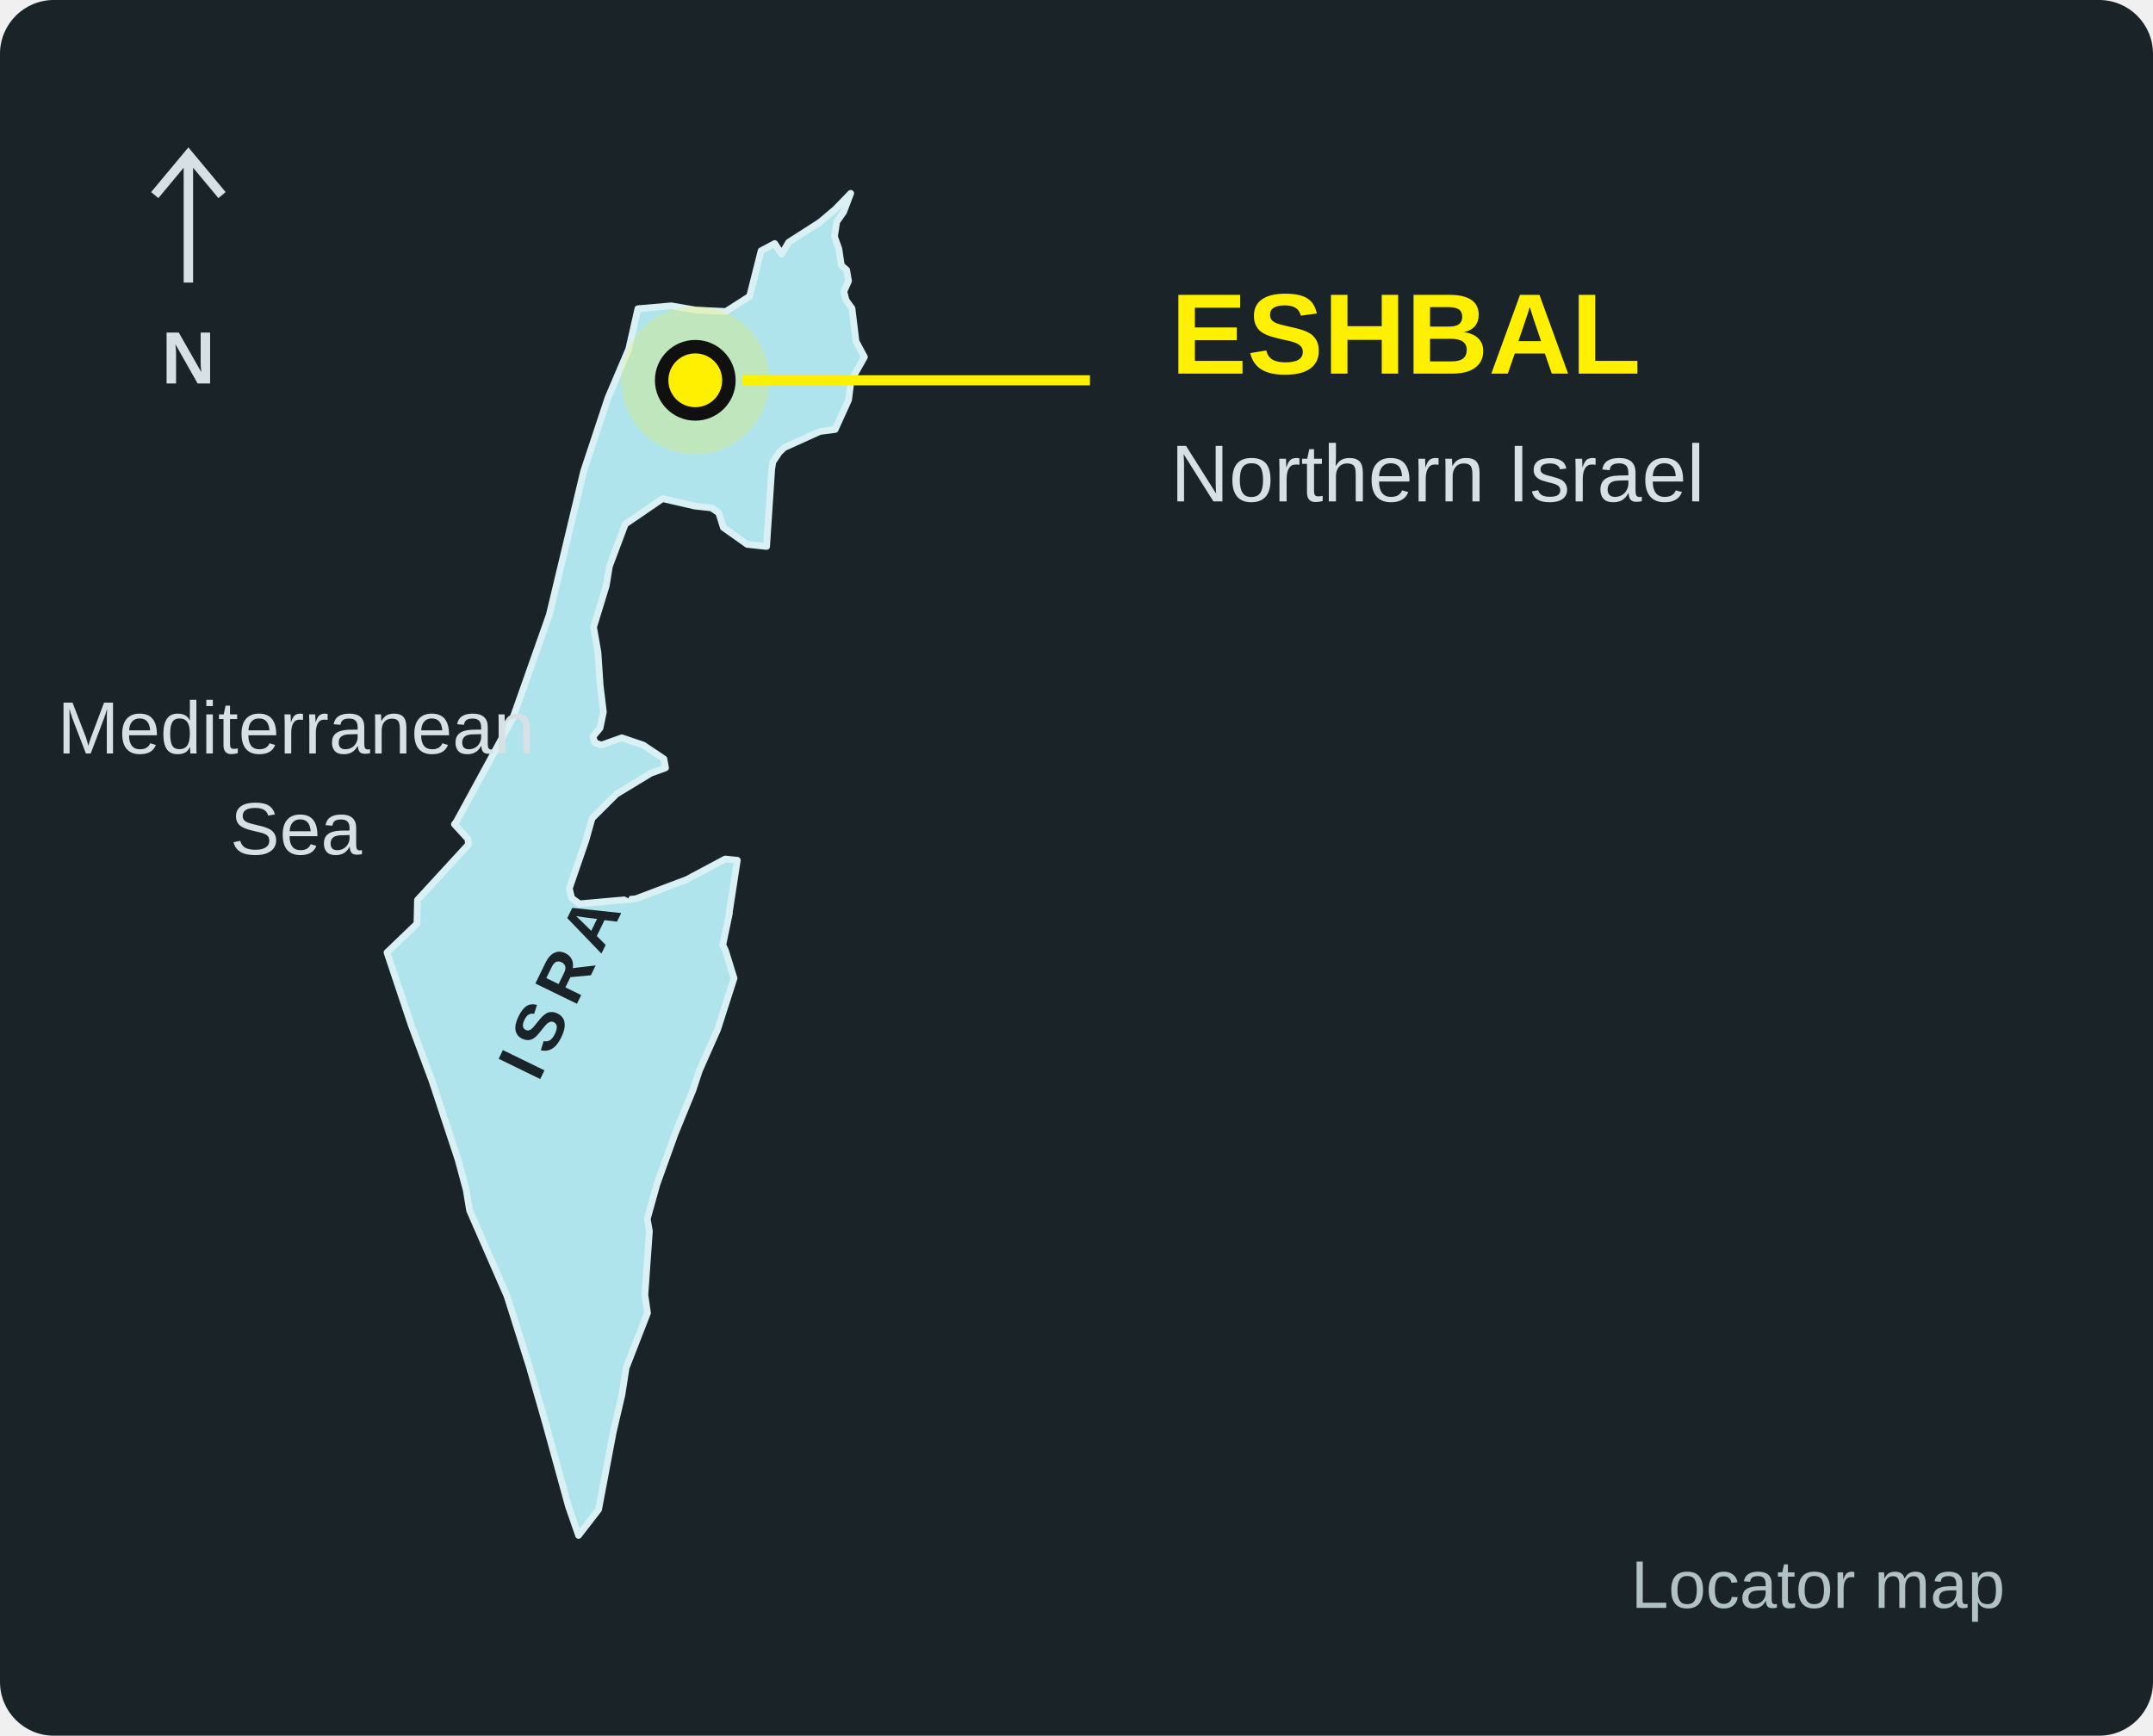
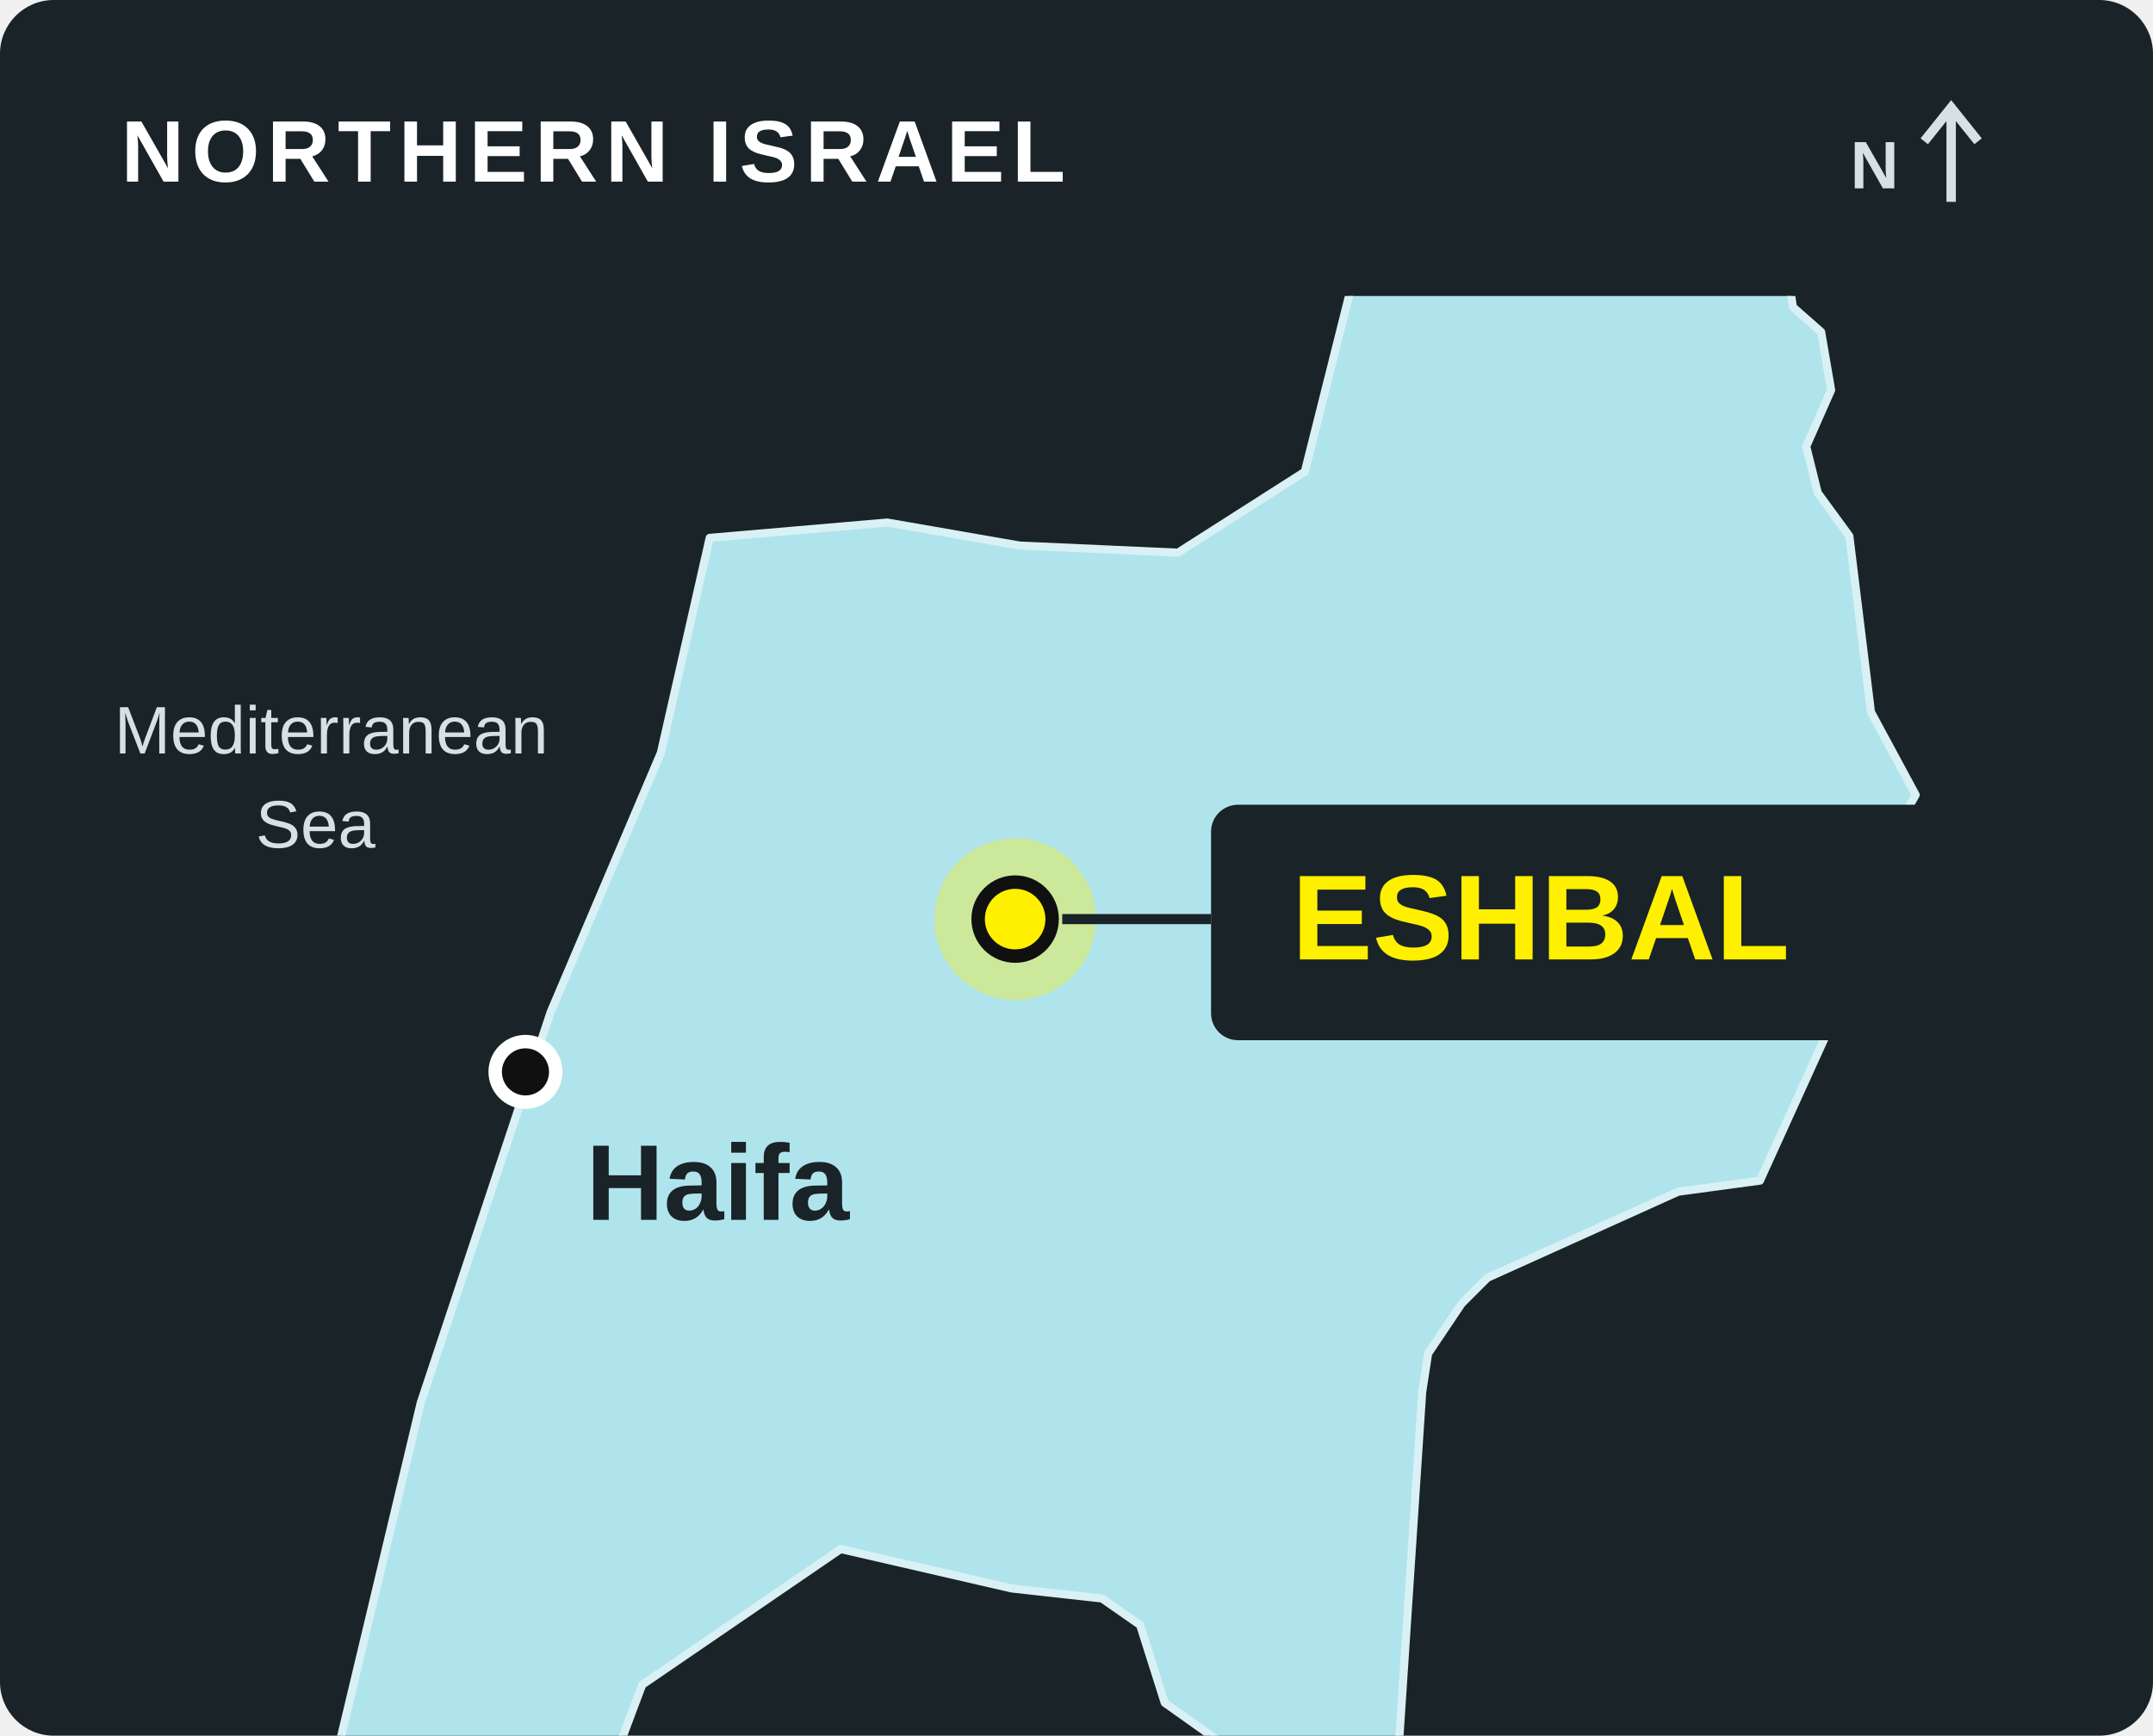
<svg xmlns="http://www.w3.org/2000/svg" width="320" height="258" viewBox="0 0 320 258" role="img" aria-labelledby="map-title map-description">
+   <defs>
+     <clipPath id="north-region">
+       <rect y="44" width="320" height="214" />
+     </clipPath>
+   </defs>
  <rect width="320" height="258" rx="8" fill="#192328" />
-   <path d="M126.44,28.74 L125.38,31.52 L124.36,32.96 L124.03,35.18 L124.68,36.99 L125.05,39.45 L125.84,40.14 L126.12,41.76 L125.42,43.34 L125.75,44.63 L126.63,45.84 L127.23,50.75 L128.48,53.07 L126.49,56.59 L126.12,59.46 L124.13,63.84 L121.85,64.14 L116.53,66.55 L115.80,67.27 L114.87,68.66 L114.70,69.74 L113.94,81.23 L111.05,80.92 L107.51,78.41 L106.83,76.24 L105.76,75.50 L103.24,75.22 L98.47,74.12 L92.93,77.91 L90.58,84.17 L90.10,87.09 L88.22,93.22 L88.88,96.99 L89.20,101.85 L89.68,105.84 L89.18,108.23 L88.12,109.50 L88.44,110.42 L89.39,110.75 L92.42,109.67 L95.61,110.75 L98.68,112.81 L98.92,114.14 L96.75,114.93 L91.62,118.04 L88.00,121.64 L87.06,124.97 L84.62,132.05 L84.96,133.50 L86.14,134.35 L94.49,133.60 L102.07,130.74 L107.78,127.69 L109.59,127.87 L108.39,135.66 L108.42,135.69 L107.43,140.46 L107.82,141.27 L109.10,145.41 L106.67,152.99 L103.95,159.13 L102.99,162.05 L100.34,168.52 L97.64,176.03 L96.20,181.19 L96.52,183.02 L95.85,192.48 L96.24,195.16 L93.06,203.33 L92.43,207.37 L91.15,212.84 L88.97,224.38 L85.99,228.23 L84.50,223.94 L81.10,211.59 L78.67,203.13 L75.37,192.67 L69.80,179.93 L69.29,176.86 L68.09,172.40 L64.24,160.76 L61.11,152.34 L57.52,141.58 L61.97,137.31 L62.05,133.78 L69.63,125.53 L69.56,124.72 L67.54,122.52 L67.83,122.15 L76.23,106.73 L81.64,91.41 L86.75,70.04 L90.37,59.12 L93.45,51.89 L94.81,45.89 L99.77,45.46 L103.46,46.10 L107.89,46.30 L111.42,44.04 L113.12,37.28 L115.15,36.20 L116.17,37.79 L117.22,36.01 L121.85,33.04 L124.14,31.11 L126.44,28.74 Z" fill="#b0e4ec" stroke="#d9f1f5" stroke-width="1" stroke-linejoin="round" fill-rule="evenodd" />
-   <g fill="#d7e1e4" font-family="Arial,Helvetica,sans-serif">
-     <path d="M28 42V23M23 29L28 23L33 29" fill="none" stroke="#d7e1e4" stroke-width="1.4" />
-     <text x="28" y="57" text-anchor="middle" font-size="11" font-weight="700">N</text>
-     <text x="44" y="112" text-anchor="middle" font-size="11">Mediterranean</text>
-     <text x="44" y="127" text-anchor="middle" font-size="11">Sea</text>
+   <g clip-path="url(#north-region)">
+     <path d="M273.87,-11.36 L268.21,3.46 L262.78,11.11 L261.06,22.95 L264.51,32.57 L266.48,45.64 L270.68,49.34 L272.16,57.98 L268.46,66.36 L270.18,73.27 L274.87,79.68 L278.08,105.83 L284.73,118.16 L274.13,136.91 L272.16,152.20 L261.58,175.50 L249.43,177.14 L221.08,189.94 L217.24,193.78 L212.26,201.20 L211.38,206.94 L207.34,268.13 L191.91,266.45 L173.11,253.11 L169.45,241.55 L163.79,237.61 L150.38,236.12 L124.95,230.26 L95.46,250.43 L82.93,283.74 L80.39,299.28 L70.37,331.94 L73.92,351.99 L75.63,377.90 L78.14,399.13 L75.51,411.83 L69.88,418.64 L71.56,423.49 L76.59,425.26 L92.74,419.54 L109.74,425.28 L126.05,436.22 L127.35,443.34 L115.79,447.54 L88.47,464.09 L69.22,483.26 L64.22,501.00 L51.23,538.67 L53.01,546.40 L59.30,550.94 L103.77,546.93 L144.13,531.68 L174.50,515.47 L184.13,516.45 L177.76,557.92 L177.91,558.07 L172.66,583.45 L174.72,587.77 L181.53,609.83 L168.59,650.14 L154.13,682.87 L149.01,698.39 L134.92,732.85 L120.53,772.81 L112.84,800.30 L114.57,810.06 L111.00,860.40 L113.07,874.66 L96.18,918.20 L92.79,939.68 L86.00,968.82 L74.39,1030.24 L58.49,1050.77 L50.56,1027.89 L32.46,962.18 L19.56,917.10 L1.98,861.43 L-27.67,793.59 L-30.41,777.23 L-36.81,753.48 L-57.28,691.54 L-73.94,646.72 L-93.08,589.43 L-69.38,566.66 L-68.96,547.86 L-28.62,503.95 L-28.95,499.63 L-39.71,487.96 L-38.18,485.96 L6.54,403.90 L35.38,322.32 L62.53,208.52 L81.85,150.42 L98.22,111.91 L105.48,79.95 L131.87,77.67 L151.54,81.09 L175.08,82.15 L193.93,70.12 L202.98,34.12 L213.74,28.34 L219.17,36.83 L224.77,27.36 L249.43,11.52 L261.63,1.29 L273.87,-11.36 Z" fill="#b0e4ec" stroke="#d9f1f5" stroke-width="1.2" stroke-linejoin="round" fill-rule="evenodd" />
  </g>
-   <text x="80" y="161" transform="rotate(-64 80 161)" fill="#192328" font-family="Arial,Helvetica,sans-serif" font-size="10" font-weight="700" letter-spacing="1.5">ISRAEL</text>
-   <circle cx="103.34" cy="56.53" r="11" fill="#fff000" fill-opacity=".2" />
-   <path d="M110.34 56.53H162" stroke="#fff000" stroke-width="1.5" fill="none" />
-   <circle cx="103.34" cy="56.53" r="5" fill="#fff000" stroke="#101010" stroke-width="2" />
  <g font-family="Arial,Helvetica,sans-serif">
-     <text x="174" y="55.53" fill="#fff000" font-size="17" font-weight="700">ESHBAL</text>
-     <text x="174" y="74.53" fill="#d7e1e4" font-size="12">Northern Israel</text>
+     <text x="18" y="27" fill="#fff" font-size="13" font-weight="700" letter-spacing="1.1">NORTHERN ISRAEL</text>
+     <path d="M290 30V16M286 21L290 16L294 21" fill="none" stroke="#d7e1e4" stroke-width="1.4" />
+     <text x="275" y="28" fill="#d7e1e4" font-size="10" font-weight="700">N</text>
+     <text x="17" y="112" fill="#d7e1e4" font-size="10">Mediterranean</text>
+     <text x="38" y="126" fill="#d7e1e4" font-size="10">Sea</text>
+     <circle cx="78.10" cy="159.33" r="4.5" fill="#101010" stroke="#fff" stroke-width="2" />
+     <text x="87.10" y="181.33" fill="#192328" font-size="16" font-weight="700">Haifa</text>
+     <circle cx="150.88" cy="136.62" r="12" fill="#fff000" fill-opacity=".35" />
+     <path d="M157.88 136.62H180" stroke="#192328" stroke-width="1.5" />
+     <circle cx="150.88" cy="136.62" r="5.5" fill="#fff000" stroke="#101010" stroke-width="2" />
+     <rect x="180" y="119.62" width="111" height="35" rx="4" fill="#192328" />
+     <text x="192" y="142.62" fill="#fff000" font-size="18" font-weight="700">ESHBAL</text>
+     <text x="302" y="241" text-anchor="end" fill="#192328" font-size="10">Galilee · Israel</text>
  </g>
-   <text x="298" y="239" text-anchor="end" fill="#b1c1c6" font-family="Arial,Helvetica,sans-serif" font-size="10">Locator map</text>
</svg>
